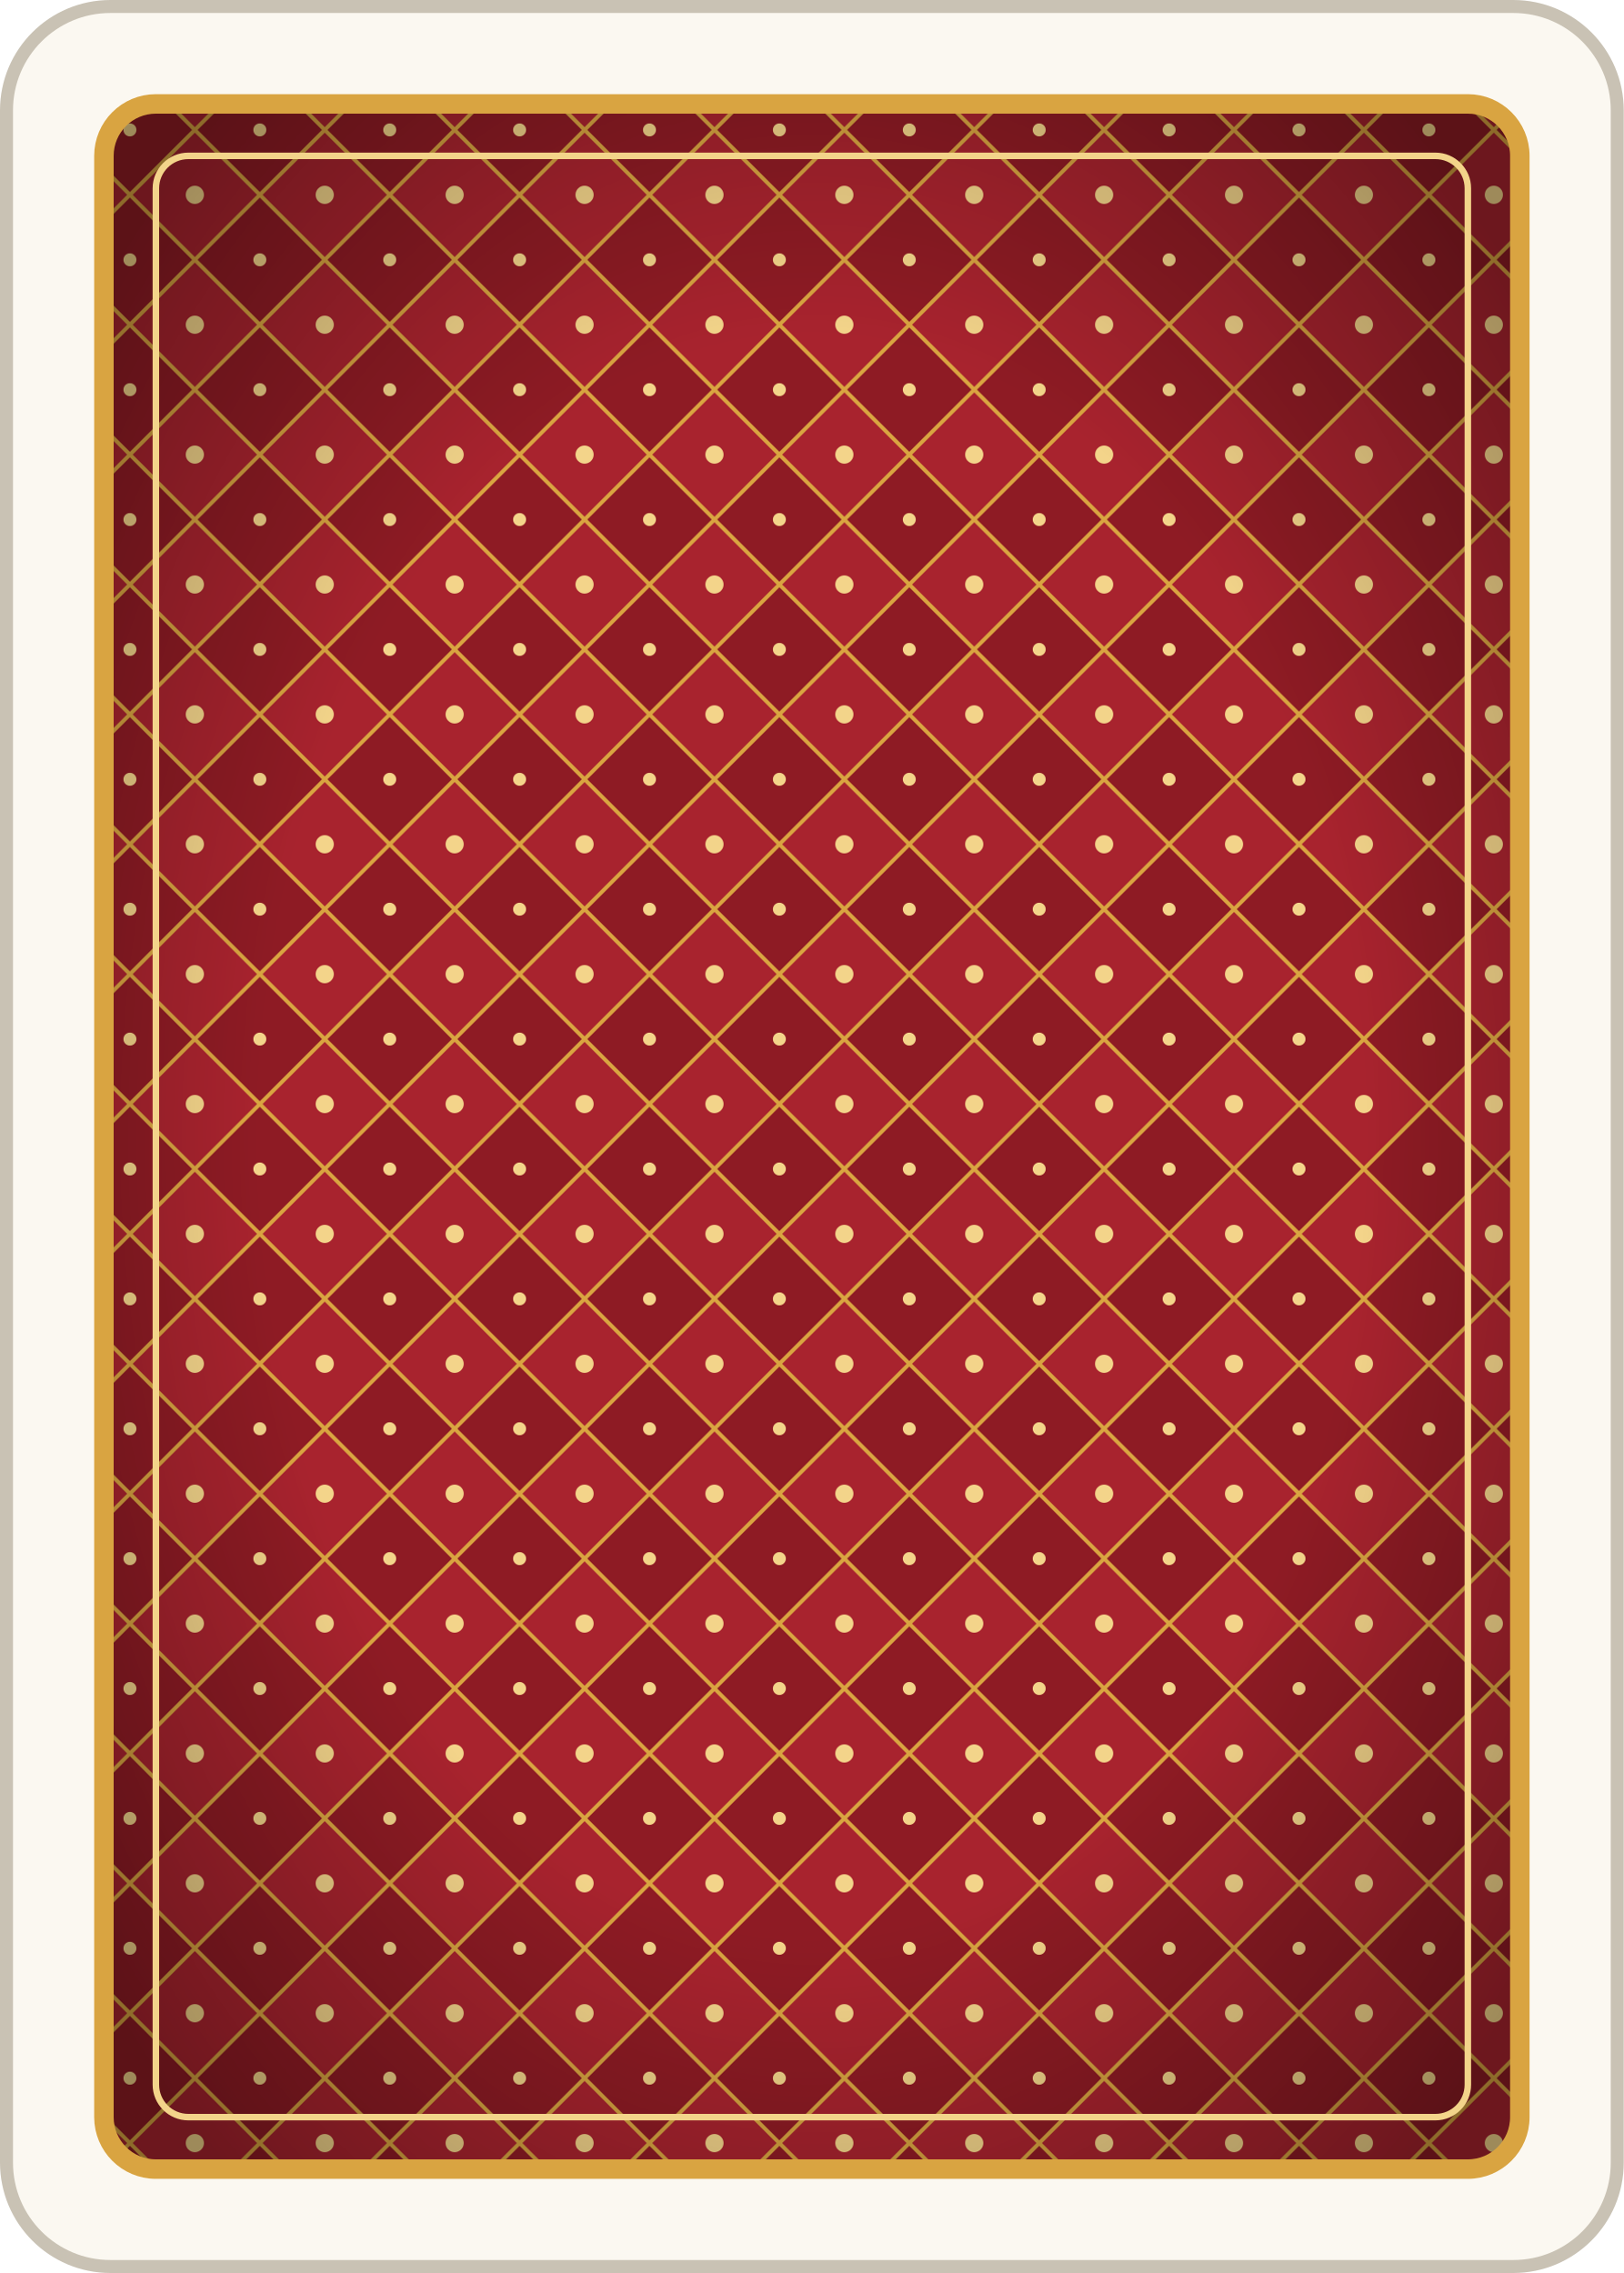
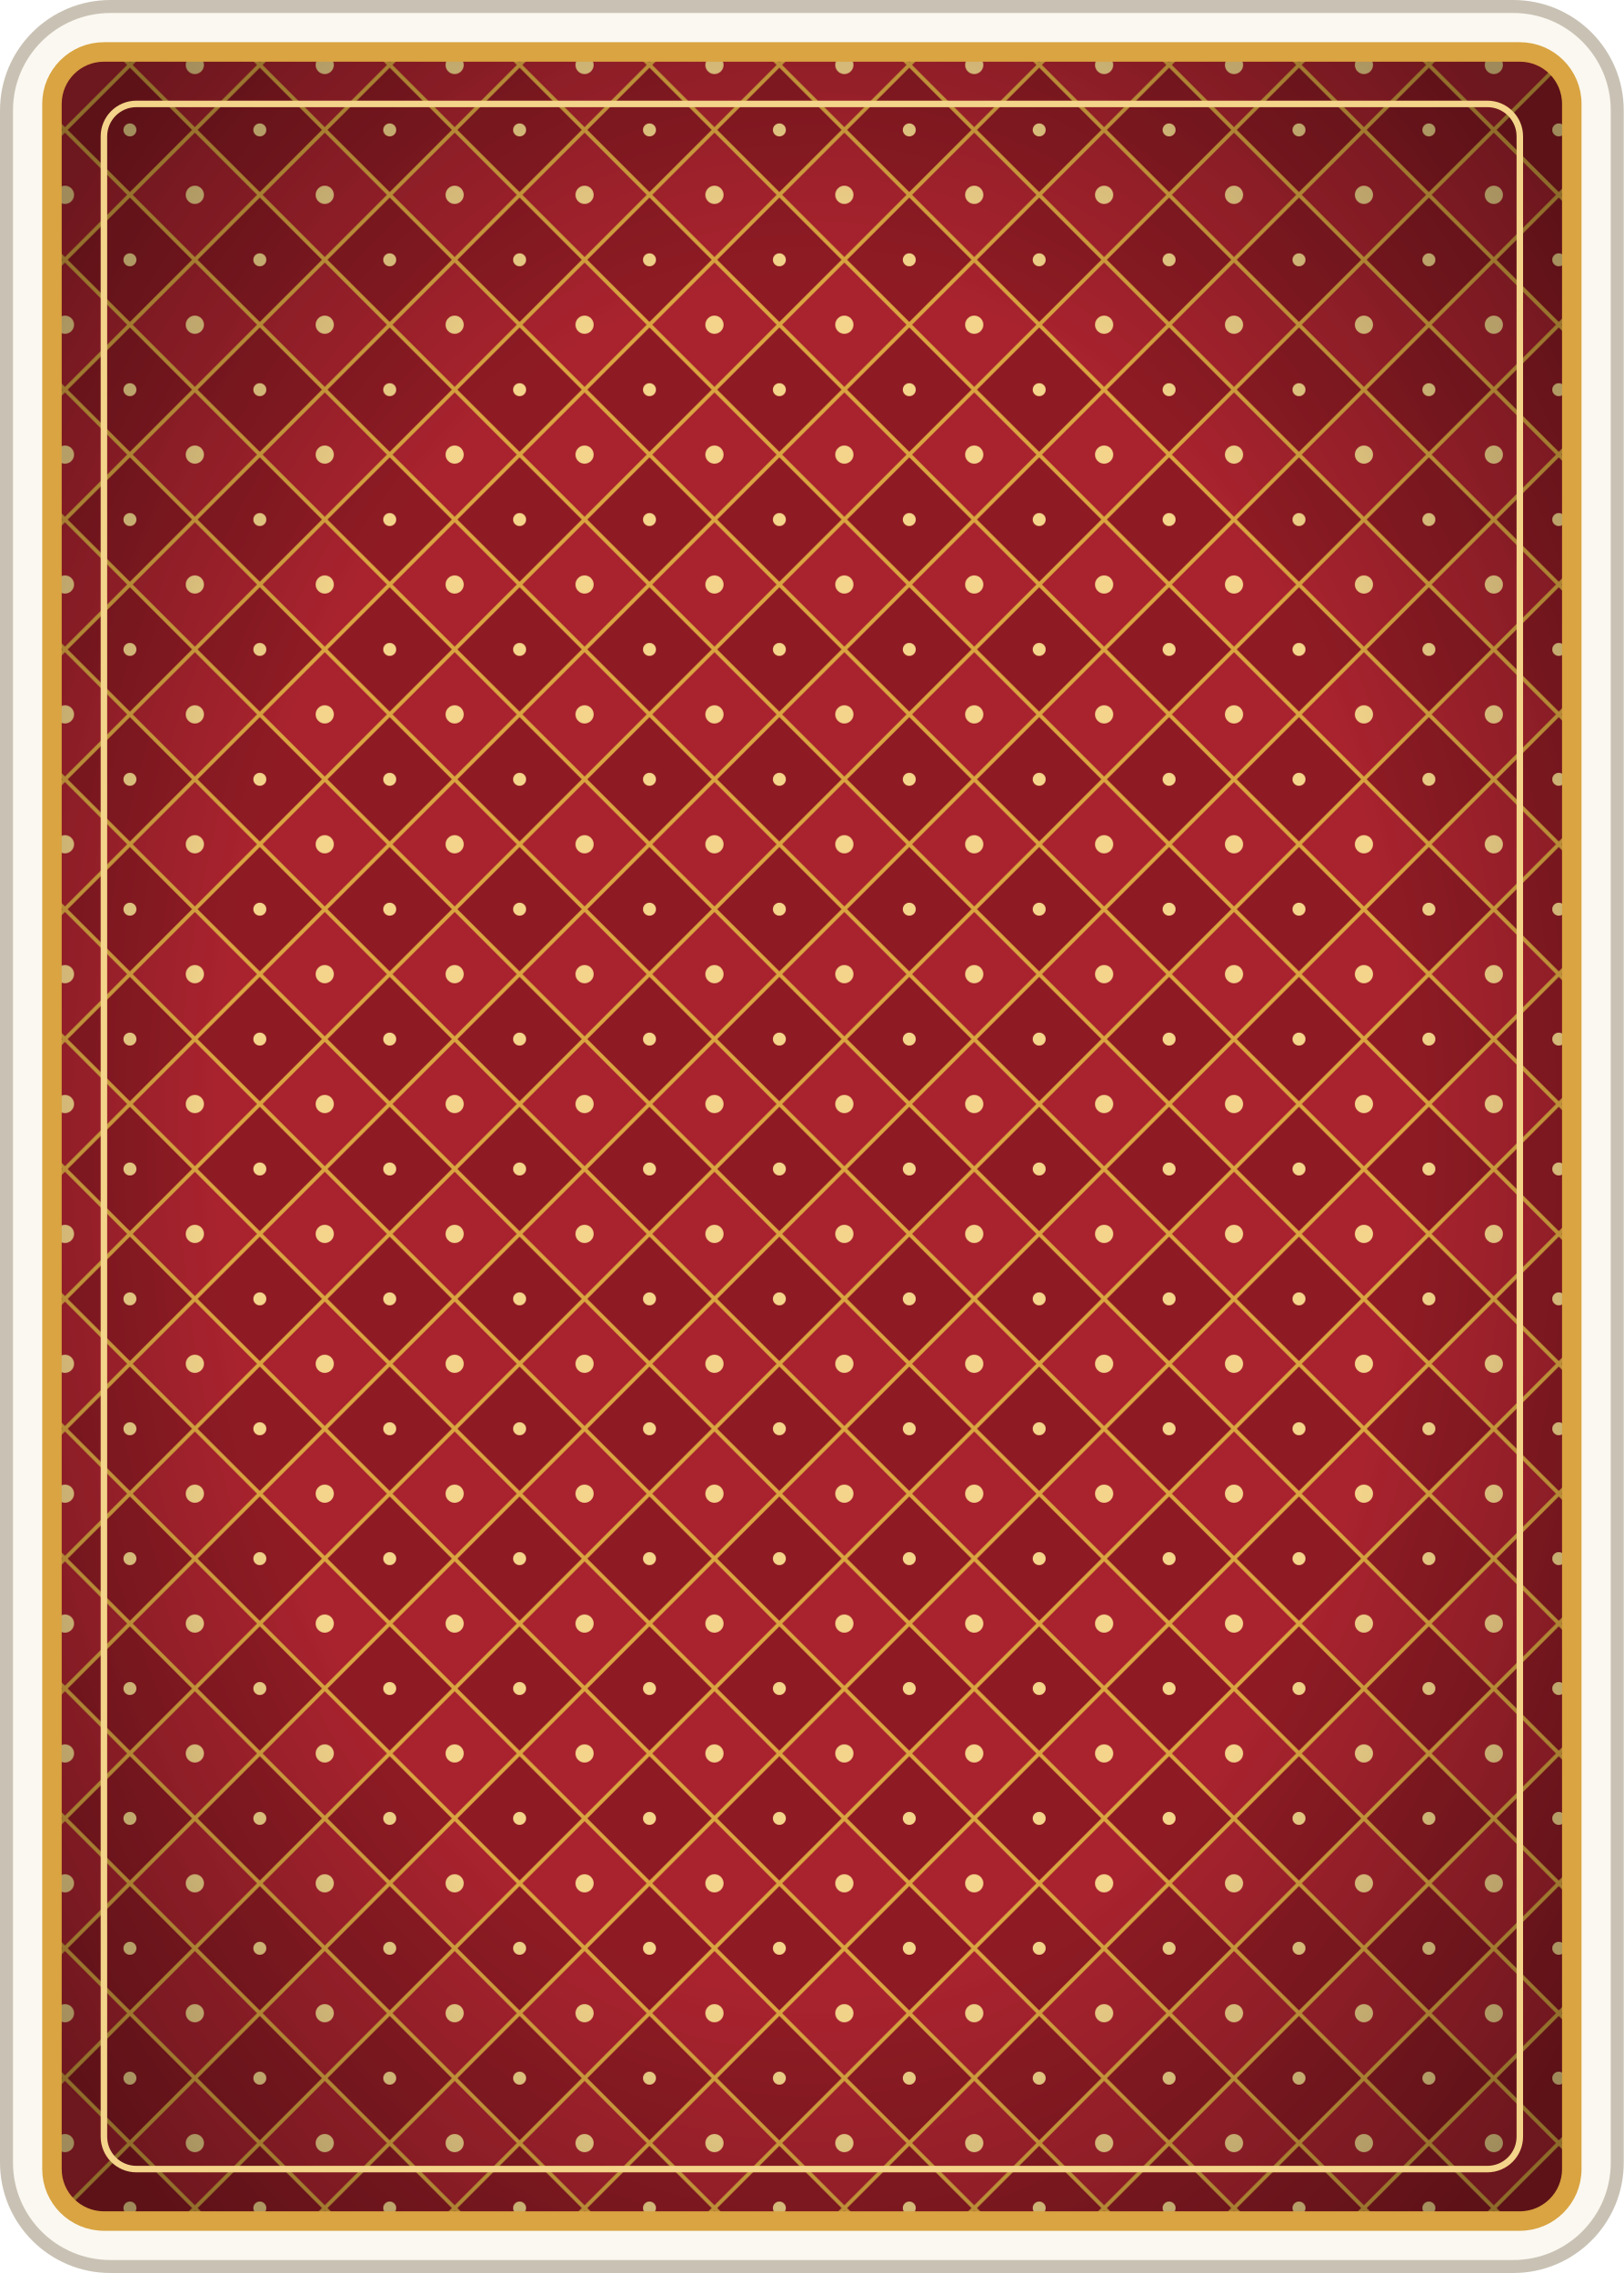
<svg xmlns="http://www.w3.org/2000/svg" viewBox="0 0 250 350" width="250" height="350">
  <defs>
    <pattern id="lattice" width="20" height="20" patternUnits="userSpaceOnUse">
      <rect width="20" height="20" fill="#8e1b24" />
      <path d="M10 0 L20 10 L10 20 L0 10 Z" fill="#a8232e" stroke="#d9a441" stroke-width="0.6" />
      <circle cx="10" cy="10" r="1.4" fill="#f3d48a" />
      <circle cx="0" cy="0" r="1" fill="#f3d48a" />
      <circle cx="20" cy="0" r="1" fill="#f3d48a" />
      <circle cx="0" cy="20" r="1" fill="#f3d48a" />
      <circle cx="20" cy="20" r="1" fill="#f3d48a" />
    </pattern>
    <radialGradient id="vignette" cx="50%" cy="50%" r="65%">
      <stop offset="60%" stop-color="#000" stop-opacity="0" />
      <stop offset="100%" stop-color="#000" stop-opacity="0.35" />
    </radialGradient>
    <clipPath id="panel">
-       <rect x="16" y="16" width="218" height="318" rx="8" />
+       <rect x="8" y="8" width="234" height="334" rx="8" />
    </clipPath>
  </defs>
  <rect x="1" y="1" width="248" height="348" rx="16" fill="#fbf8f1" stroke="#c9c2b4" stroke-width="2" />
  <g clip-path="url(#panel)">
-     <rect x="16" y="16" width="218" height="318" fill="url(#lattice)" />
-     <rect x="16" y="16" width="218" height="318" fill="url(#vignette)" />
+     <rect x="8" y="8" width="234" height="334" fill="url(#lattice)" />
+     <rect x="8" y="8" width="234" height="334" fill="url(#vignette)" />
  </g>
-   <rect x="16" y="16" width="218" height="318" rx="8" fill="none" stroke="#d9a441" stroke-width="3" />
-   <rect x="24" y="24" width="202" height="302" rx="5" fill="none" stroke="#f3d48a" stroke-width="1" />
+   <rect x="8" y="8" width="234" height="334" rx="8" fill="none" stroke="#d9a441" stroke-width="3" />
+   <rect x="16" y="16" width="218" height="318" rx="5" fill="none" stroke="#f3d48a" stroke-width="1" />
</svg>
